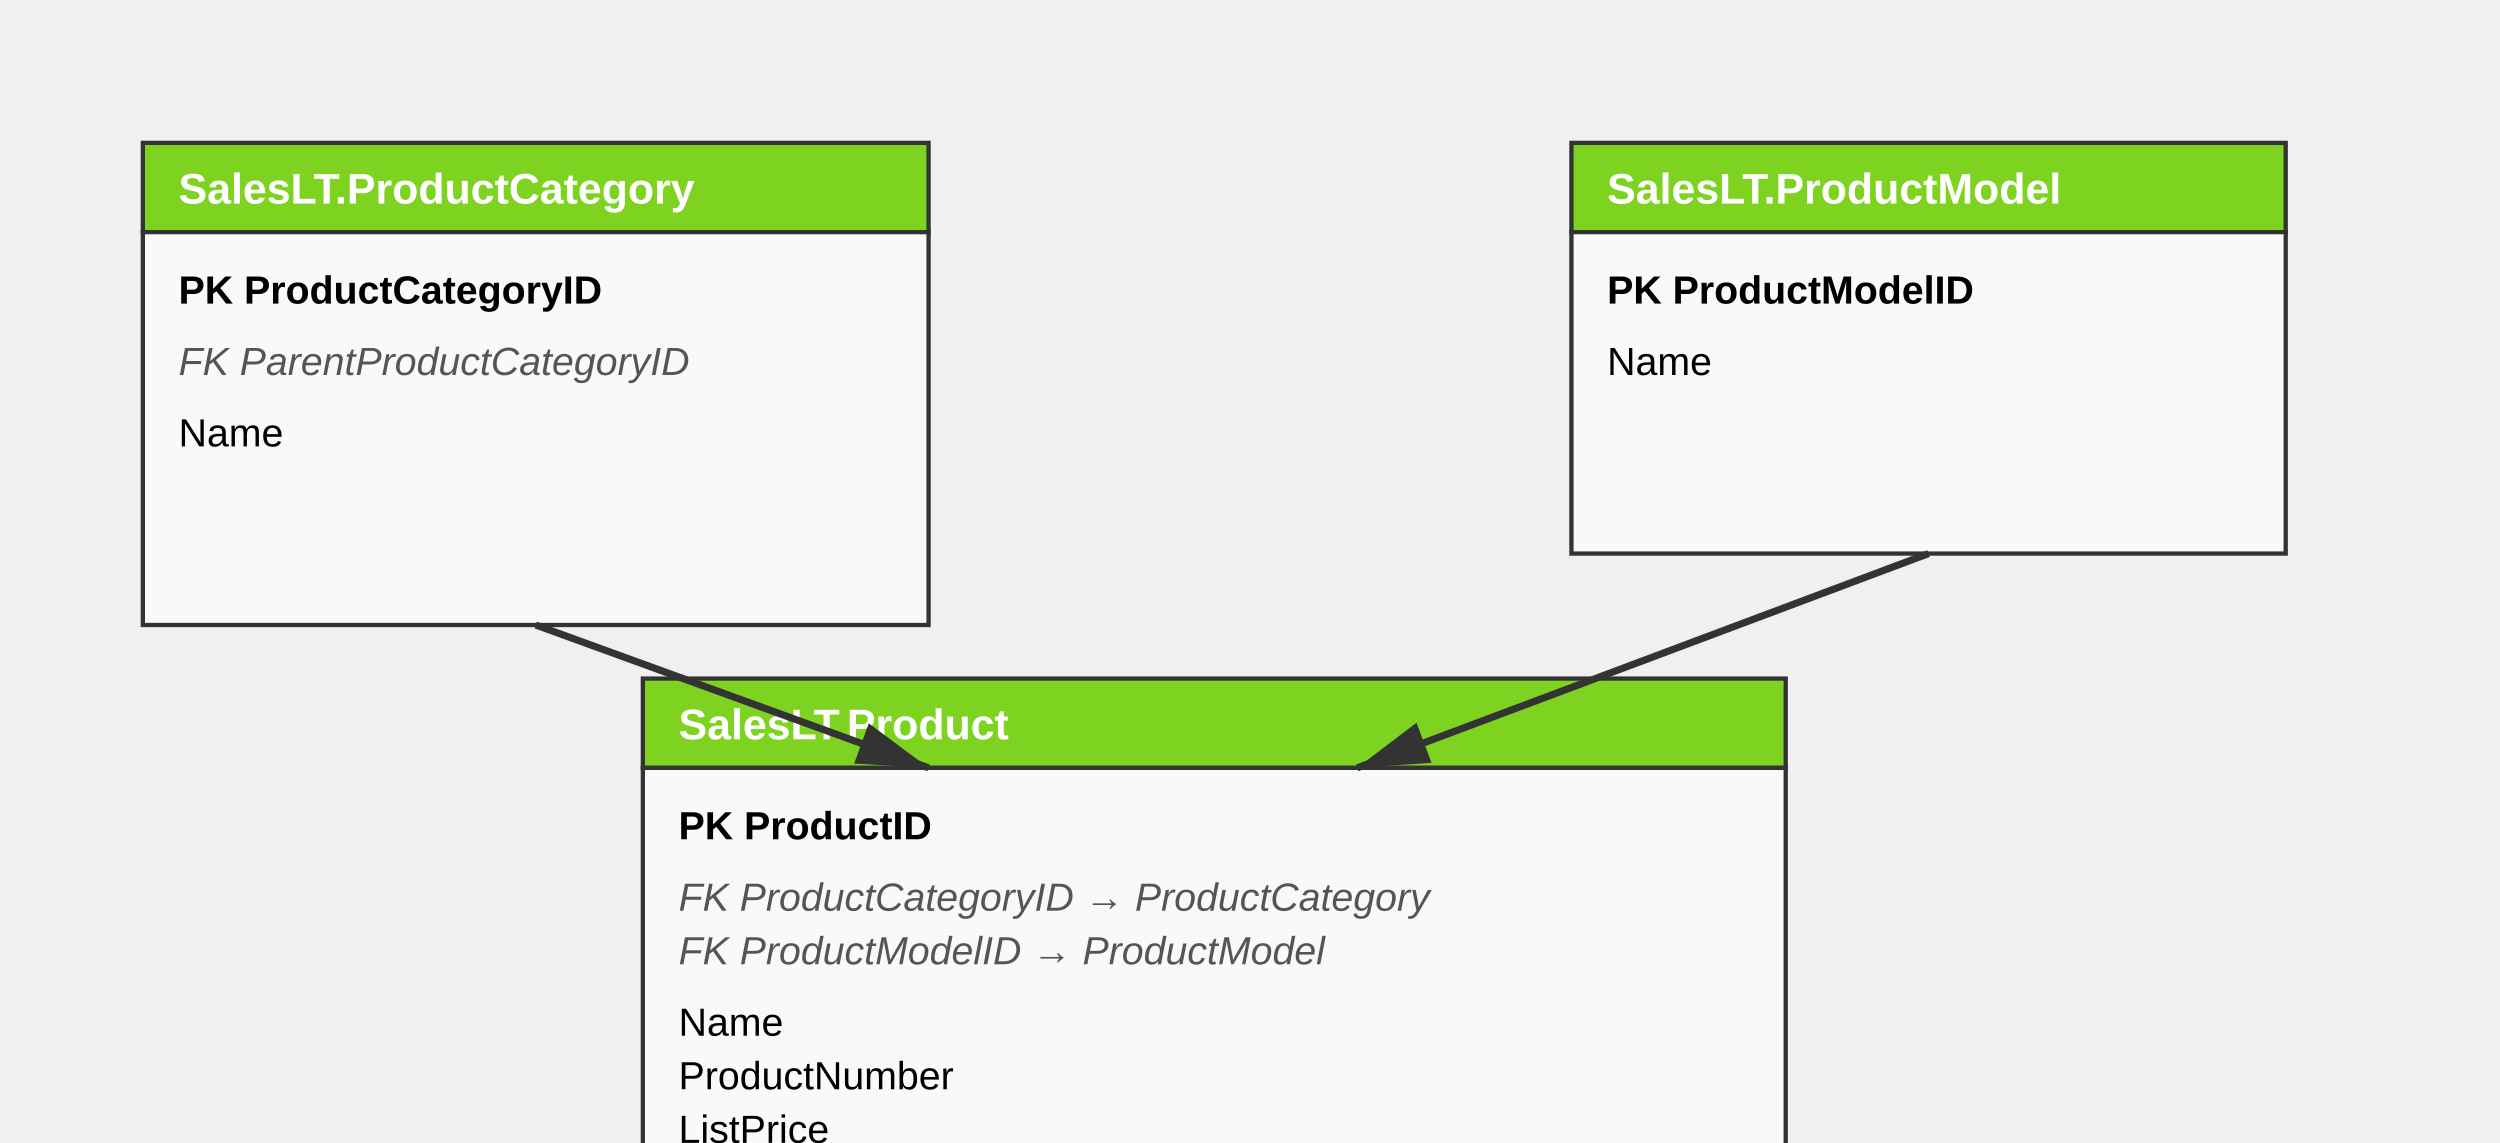
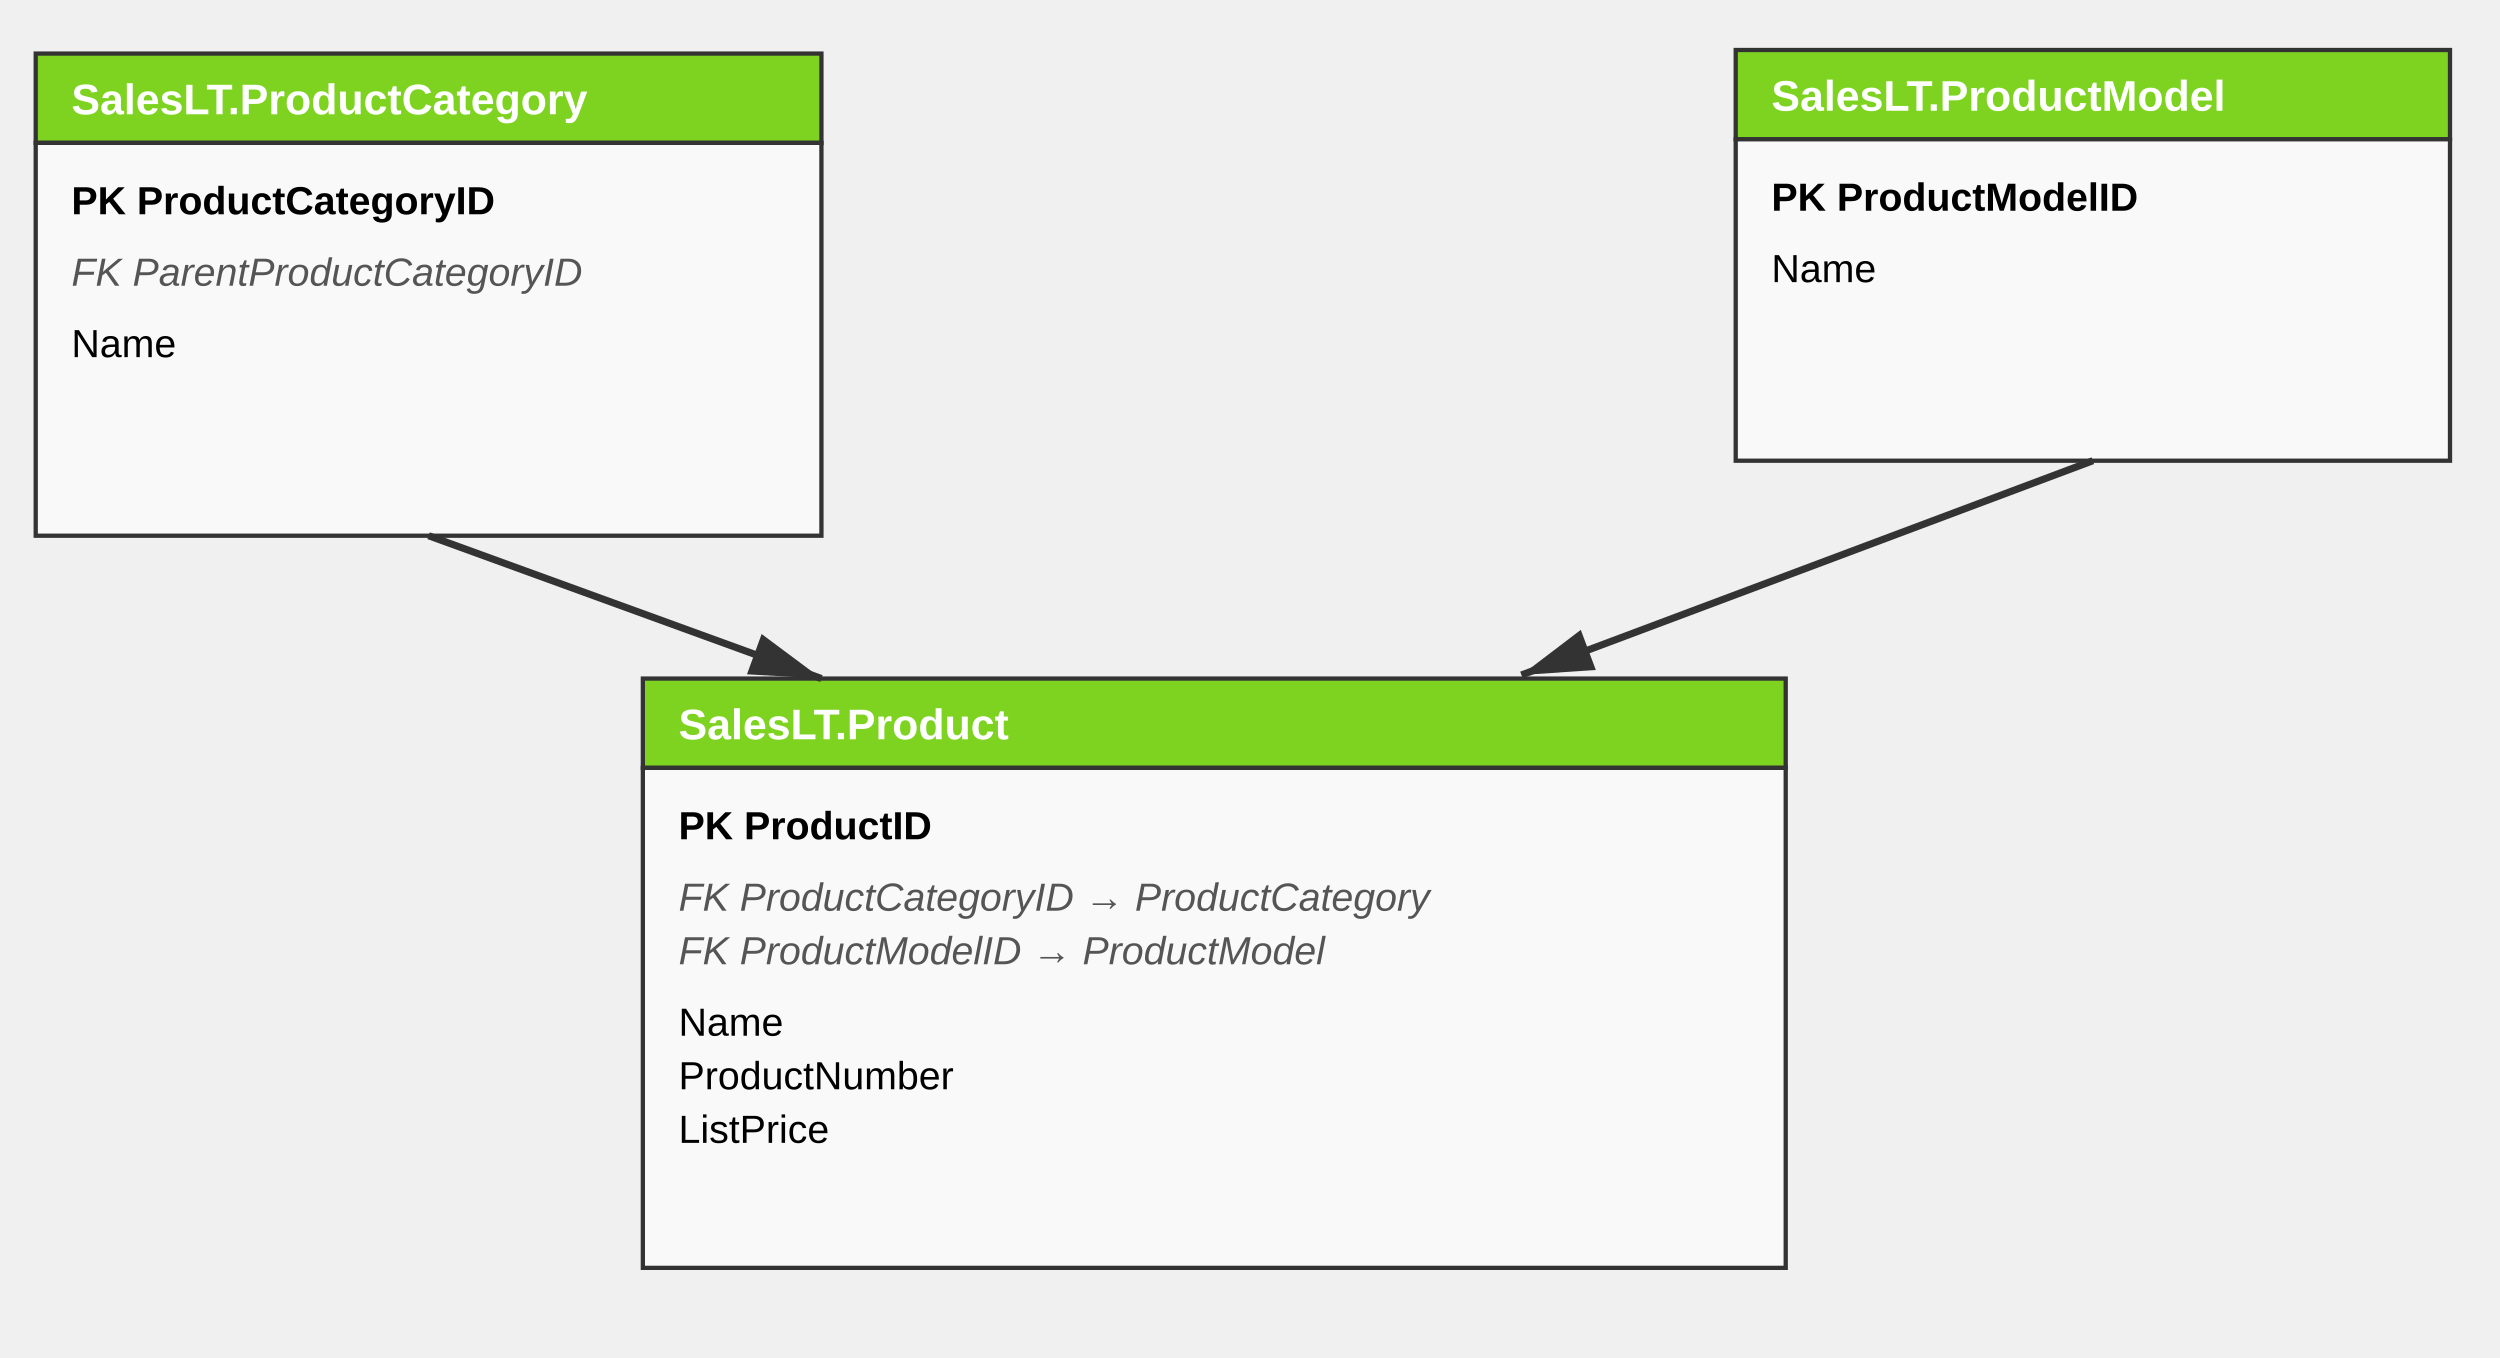
- <svg xmlns="http://www.w3.org/2000/svg" width="700" height="320">
-   <style>
-     .entity { fill:#f9f9f9; stroke:#333; stroke-width:1.2; }
-     .header { fill:#7ed321; stroke:#333; stroke-width:1.2; }
-     .header-text { fill:white; font-family:Segoe UI, Arial; font-size:12px; font-weight:bold; }
-     .attr-text { fill:#000; font-family:Segoe UI, Arial; font-size:11px; }
-     .pk { font-weight:bold; }
-     .fk { fill:#555; font-style:italic; }
-     .rel { stroke:#333; stroke-width:2; marker-end:url(#arrow); }
-   </style>
+ <svg xmlns="http://www.w3.org/2000/svg" width="700" height="380">
  <defs>
-     <marker id="arrow" markerWidth="10" markerHeight="10" refX="10" refY="3" orient="auto">
-       <path d="M0,0 L10,3 L0,6 z" fill="#333" />
+     <marker orient="auto" refY="3" refX="10" markerHeight="10" markerWidth="10" id="arrow">
+       <path id="svg_1" fill="#333" d="m0,0l10,3l-10,3l0,-6z" />
    </marker>
  </defs>
-   <rect x="40" y="40" width="220" height="25" class="header" />
-   <text x="50" y="57" class="header-text">SalesLT.ProductCategory</text>
-   <rect x="40" y="65" width="220" height="110" class="entity" />
-   <text x="50" y="85" class="attr-text pk">PK ProductCategoryID</text>
-   <text x="50" y="105" class="attr-text fk">FK ParentProductCategoryID</text>
-   <text x="50" y="125" class="attr-text">Name</text>
-   <rect x="440" y="40" width="200" height="25" class="header" />
-   <text x="450" y="57" class="header-text">SalesLT.ProductModel</text>
-   <rect x="440" y="65" width="200" height="90" class="entity" />
-   <text x="450" y="85" class="attr-text pk">PK ProductModelID</text>
-   <text x="450" y="105" class="attr-text">Name</text>
-   <rect x="180" y="190" width="320" height="25" class="header" />
-   <text x="190" y="207" class="header-text">SalesLT.Product</text>
-   <rect x="180" y="215" width="320" height="140" class="entity" />
-   <text x="190" y="235" class="attr-text pk">PK ProductID</text>
-   <text x="190" y="255" class="attr-text fk">FK ProductCategoryID → ProductCategory</text>
-   <text x="190" y="270" class="attr-text fk">FK ProductModelID → ProductModel</text>
-   <text x="190" y="290" class="attr-text">Name</text>
-   <text x="190" y="305" class="attr-text">ProductNumber</text>
-   <text x="190" y="320" class="attr-text">ListPrice</text>
-   <line x1="150" y1="175" x2="260" y2="215" class="rel" />
-   <line x1="540" y1="155" x2="380" y2="215" class="rel" />
+   <g>
+     <rect id="svg_2" stroke-width="1.2" stroke="#333" fill="#7ed321" class="header" height="25" width="220" y="15" x="10" />
+     <text id="svg_3" font-weight="bold" font-size="12px" font-family="Segoe UI, Arial" fill="white" class="header-text" y="32" x="20">SalesLT.ProductCategory</text>
+     <rect id="svg_4" stroke-width="1.2" stroke="#333" fill="#f9f9f9" class="entity" height="110" width="220" y="40" x="10" />
+     <text id="svg_5" font-weight="bold" font-size="11px" font-family="Segoe UI, Arial" fill="#000" class="attr-text pk" y="60" x="20">PK ProductCategoryID</text>
+     <text id="svg_6" font-style="italic" font-size="11px" font-family="Segoe UI, Arial" fill="#555" class="attr-text fk" y="80" x="20">FK ParentProductCategoryID</text>
+     <text id="svg_7" font-size="11px" font-family="Segoe UI, Arial" fill="#000" class="attr-text" y="100" x="20">Name</text>
+     <rect id="svg_8" stroke-width="1.2" stroke="#333" fill="#7ed321" class="header" height="25" width="200" y="14" x="486" />
+     <text id="svg_9" font-weight="bold" font-size="12px" font-family="Segoe UI, Arial" fill="white" class="header-text" y="31" x="496">SalesLT.ProductModel</text>
+     <rect id="svg_10" stroke-width="1.2" stroke="#333" fill="#f9f9f9" class="entity" height="90" width="200" y="39" x="486" />
+     <text id="svg_11" font-weight="bold" font-size="11px" font-family="Segoe UI, Arial" fill="#000" class="attr-text pk" y="59" x="496">PK ProductModelID</text>
+     <text id="svg_12" font-size="11px" font-family="Segoe UI, Arial" fill="#000" class="attr-text" y="79" x="496">Name</text>
+     <rect id="svg_13" stroke-width="1.2" stroke="#333" fill="#7ed321" class="header" height="25" width="320" y="190" x="180" />
+     <text id="svg_14" font-weight="bold" font-size="12px" font-family="Segoe UI, Arial" fill="white" class="header-text" y="207" x="190">SalesLT.Product</text>
+     <rect id="svg_15" stroke-width="1.2" stroke="#333" fill="#f9f9f9" class="entity" height="140" width="320" y="215" x="180" />
+     <text id="svg_16" font-weight="bold" font-size="11px" font-family="Segoe UI, Arial" fill="#000" class="attr-text pk" y="235" x="190">PK ProductID</text>
+     <text id="svg_17" font-style="italic" font-size="11px" font-family="Segoe UI, Arial" fill="#555" class="attr-text fk" y="255" x="190">FK ProductCategoryID → ProductCategory</text>
+     <text id="svg_18" font-style="italic" font-size="11px" font-family="Segoe UI, Arial" fill="#555" class="attr-text fk" y="270" x="190">FK ProductModelID → ProductModel</text>
+     <text id="svg_19" font-size="11px" font-family="Segoe UI, Arial" fill="#000" class="attr-text" y="290" x="190">Name</text>
+     <text id="svg_20" font-size="11px" font-family="Segoe UI, Arial" fill="#000" class="attr-text" y="305" x="190">ProductNumber</text>
+     <text id="svg_21" font-size="11px" font-family="Segoe UI, Arial" fill="#000" class="attr-text" y="320" x="190">ListPrice</text>
+     <line id="svg_22" marker-end="url(#arrow)" stroke-width="2" stroke="#333" class="rel" y2="190" x2="230" y1="150" x1="120" />
+     <line id="svg_23" marker-end="url(#arrow)" stroke-width="2" stroke="#333" class="rel" y2="189" x2="426" y1="129" x1="586" />
+   </g>
</svg>
